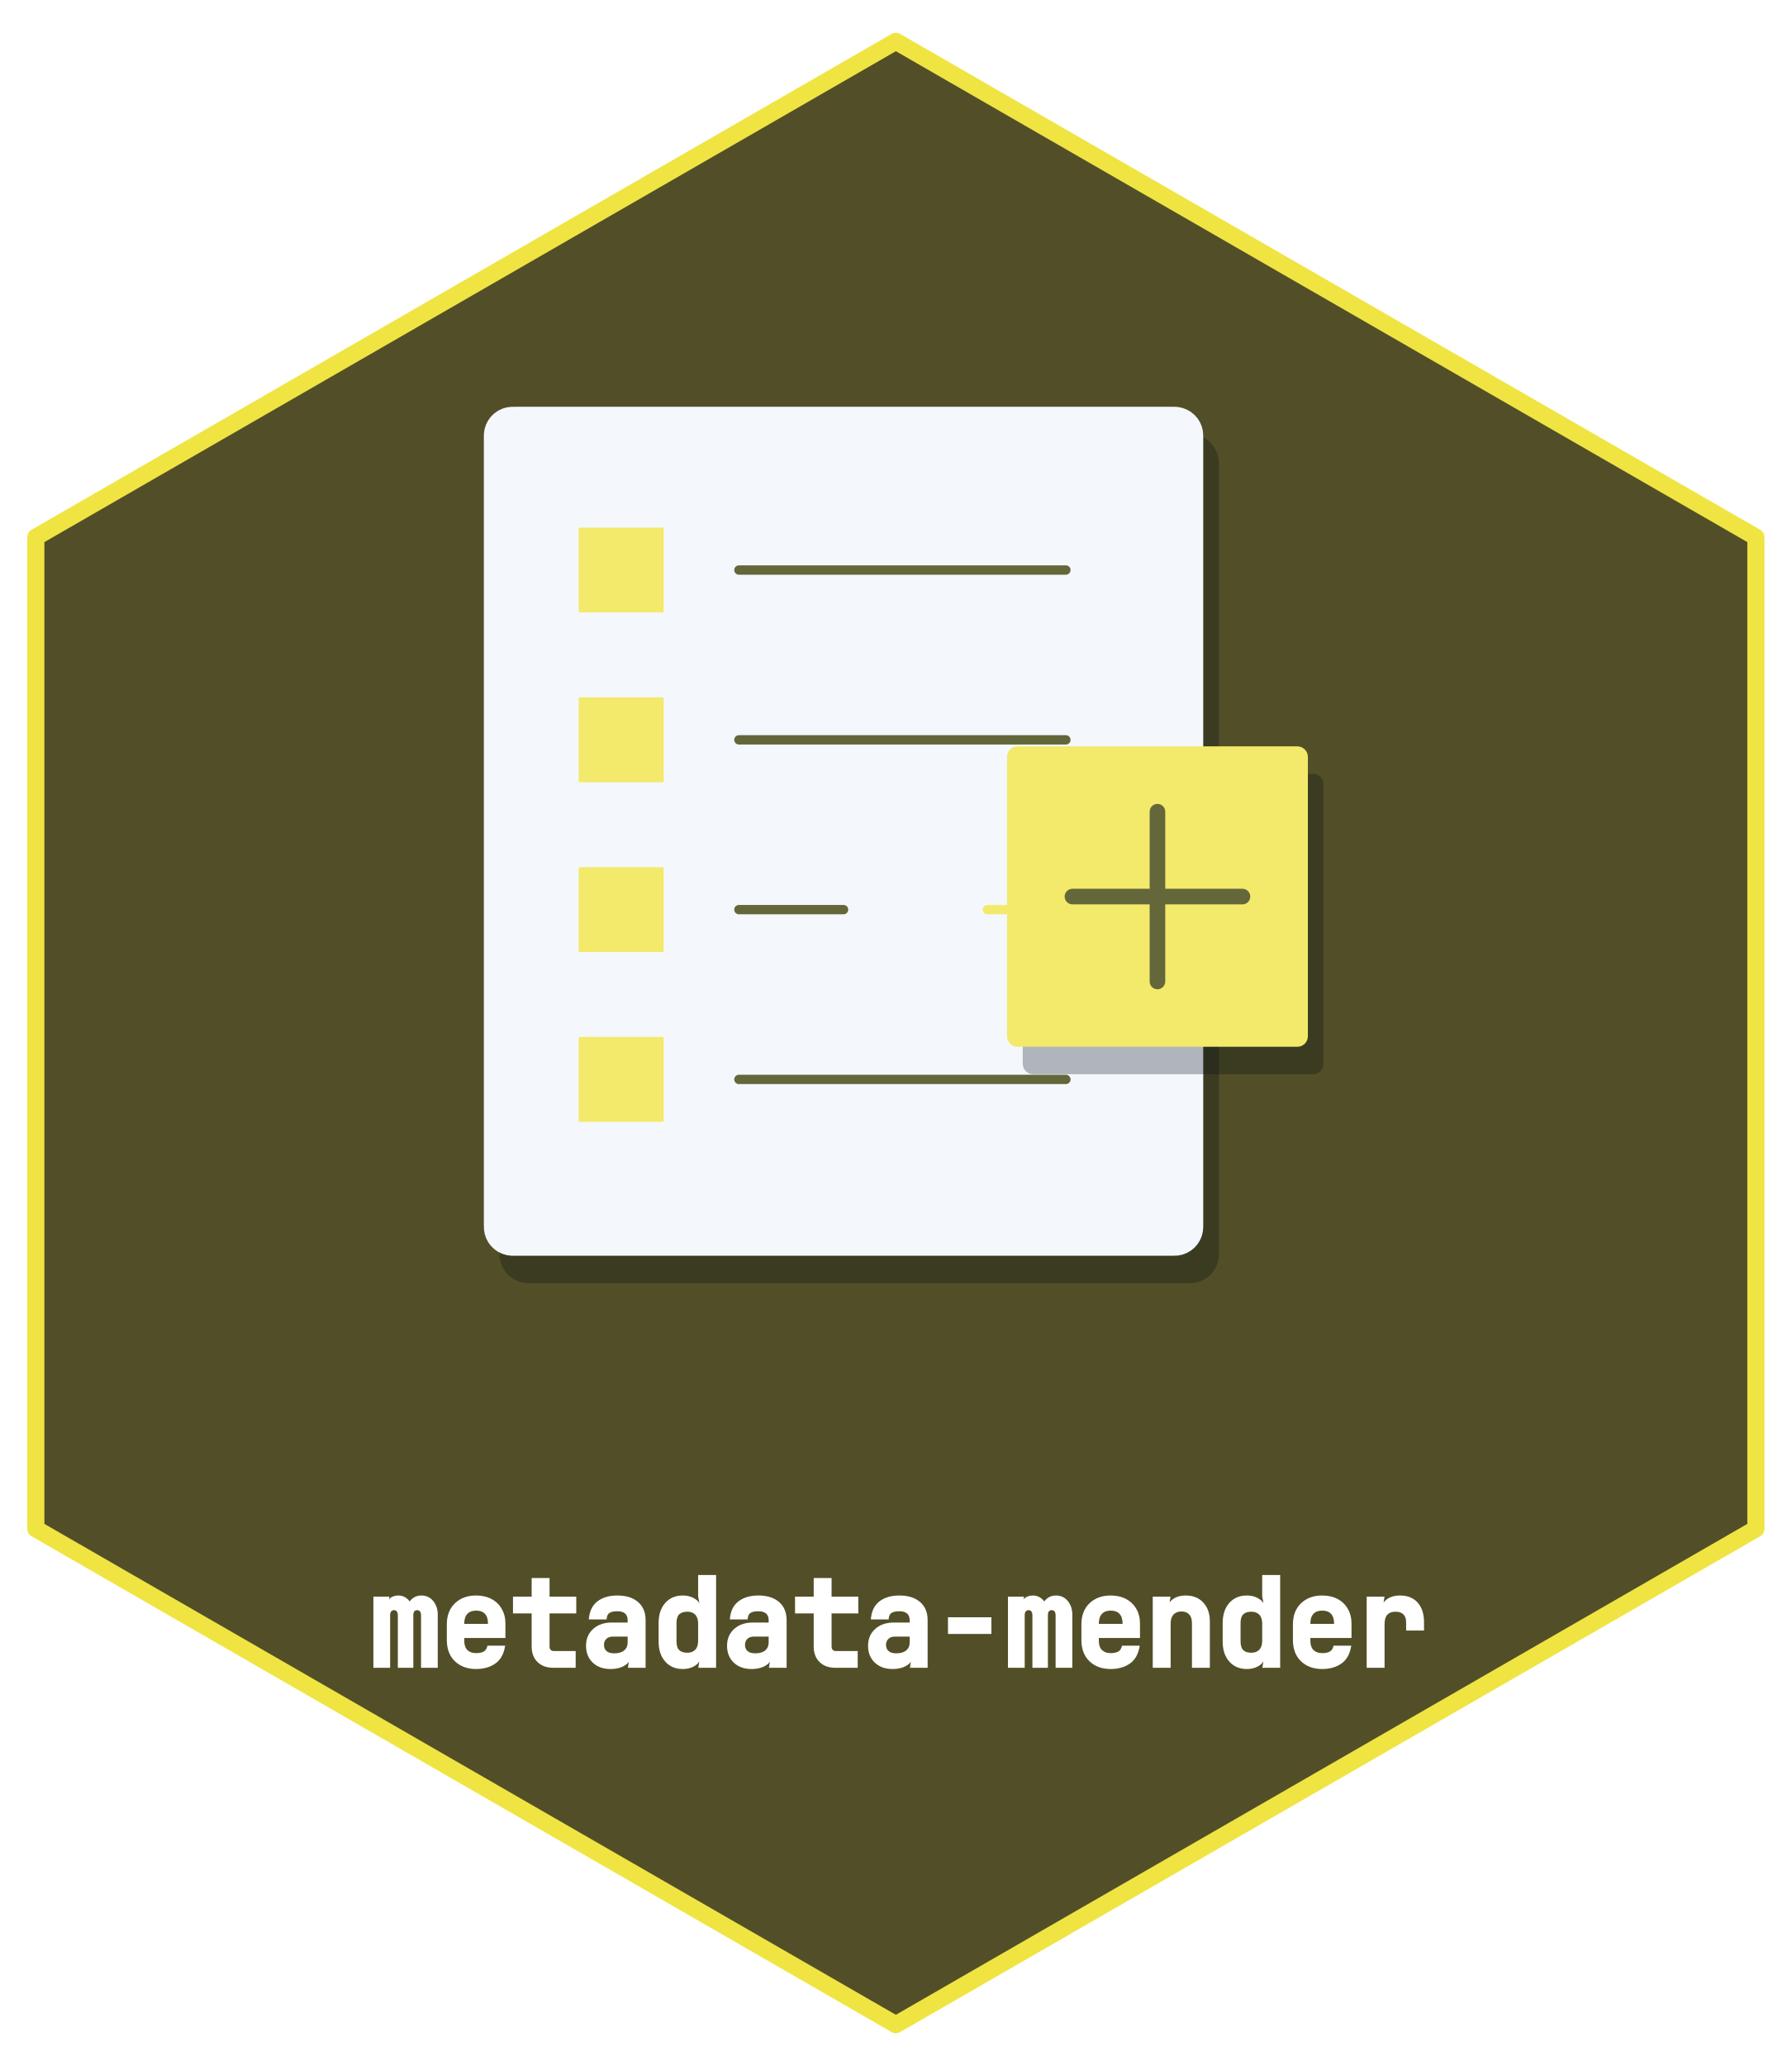
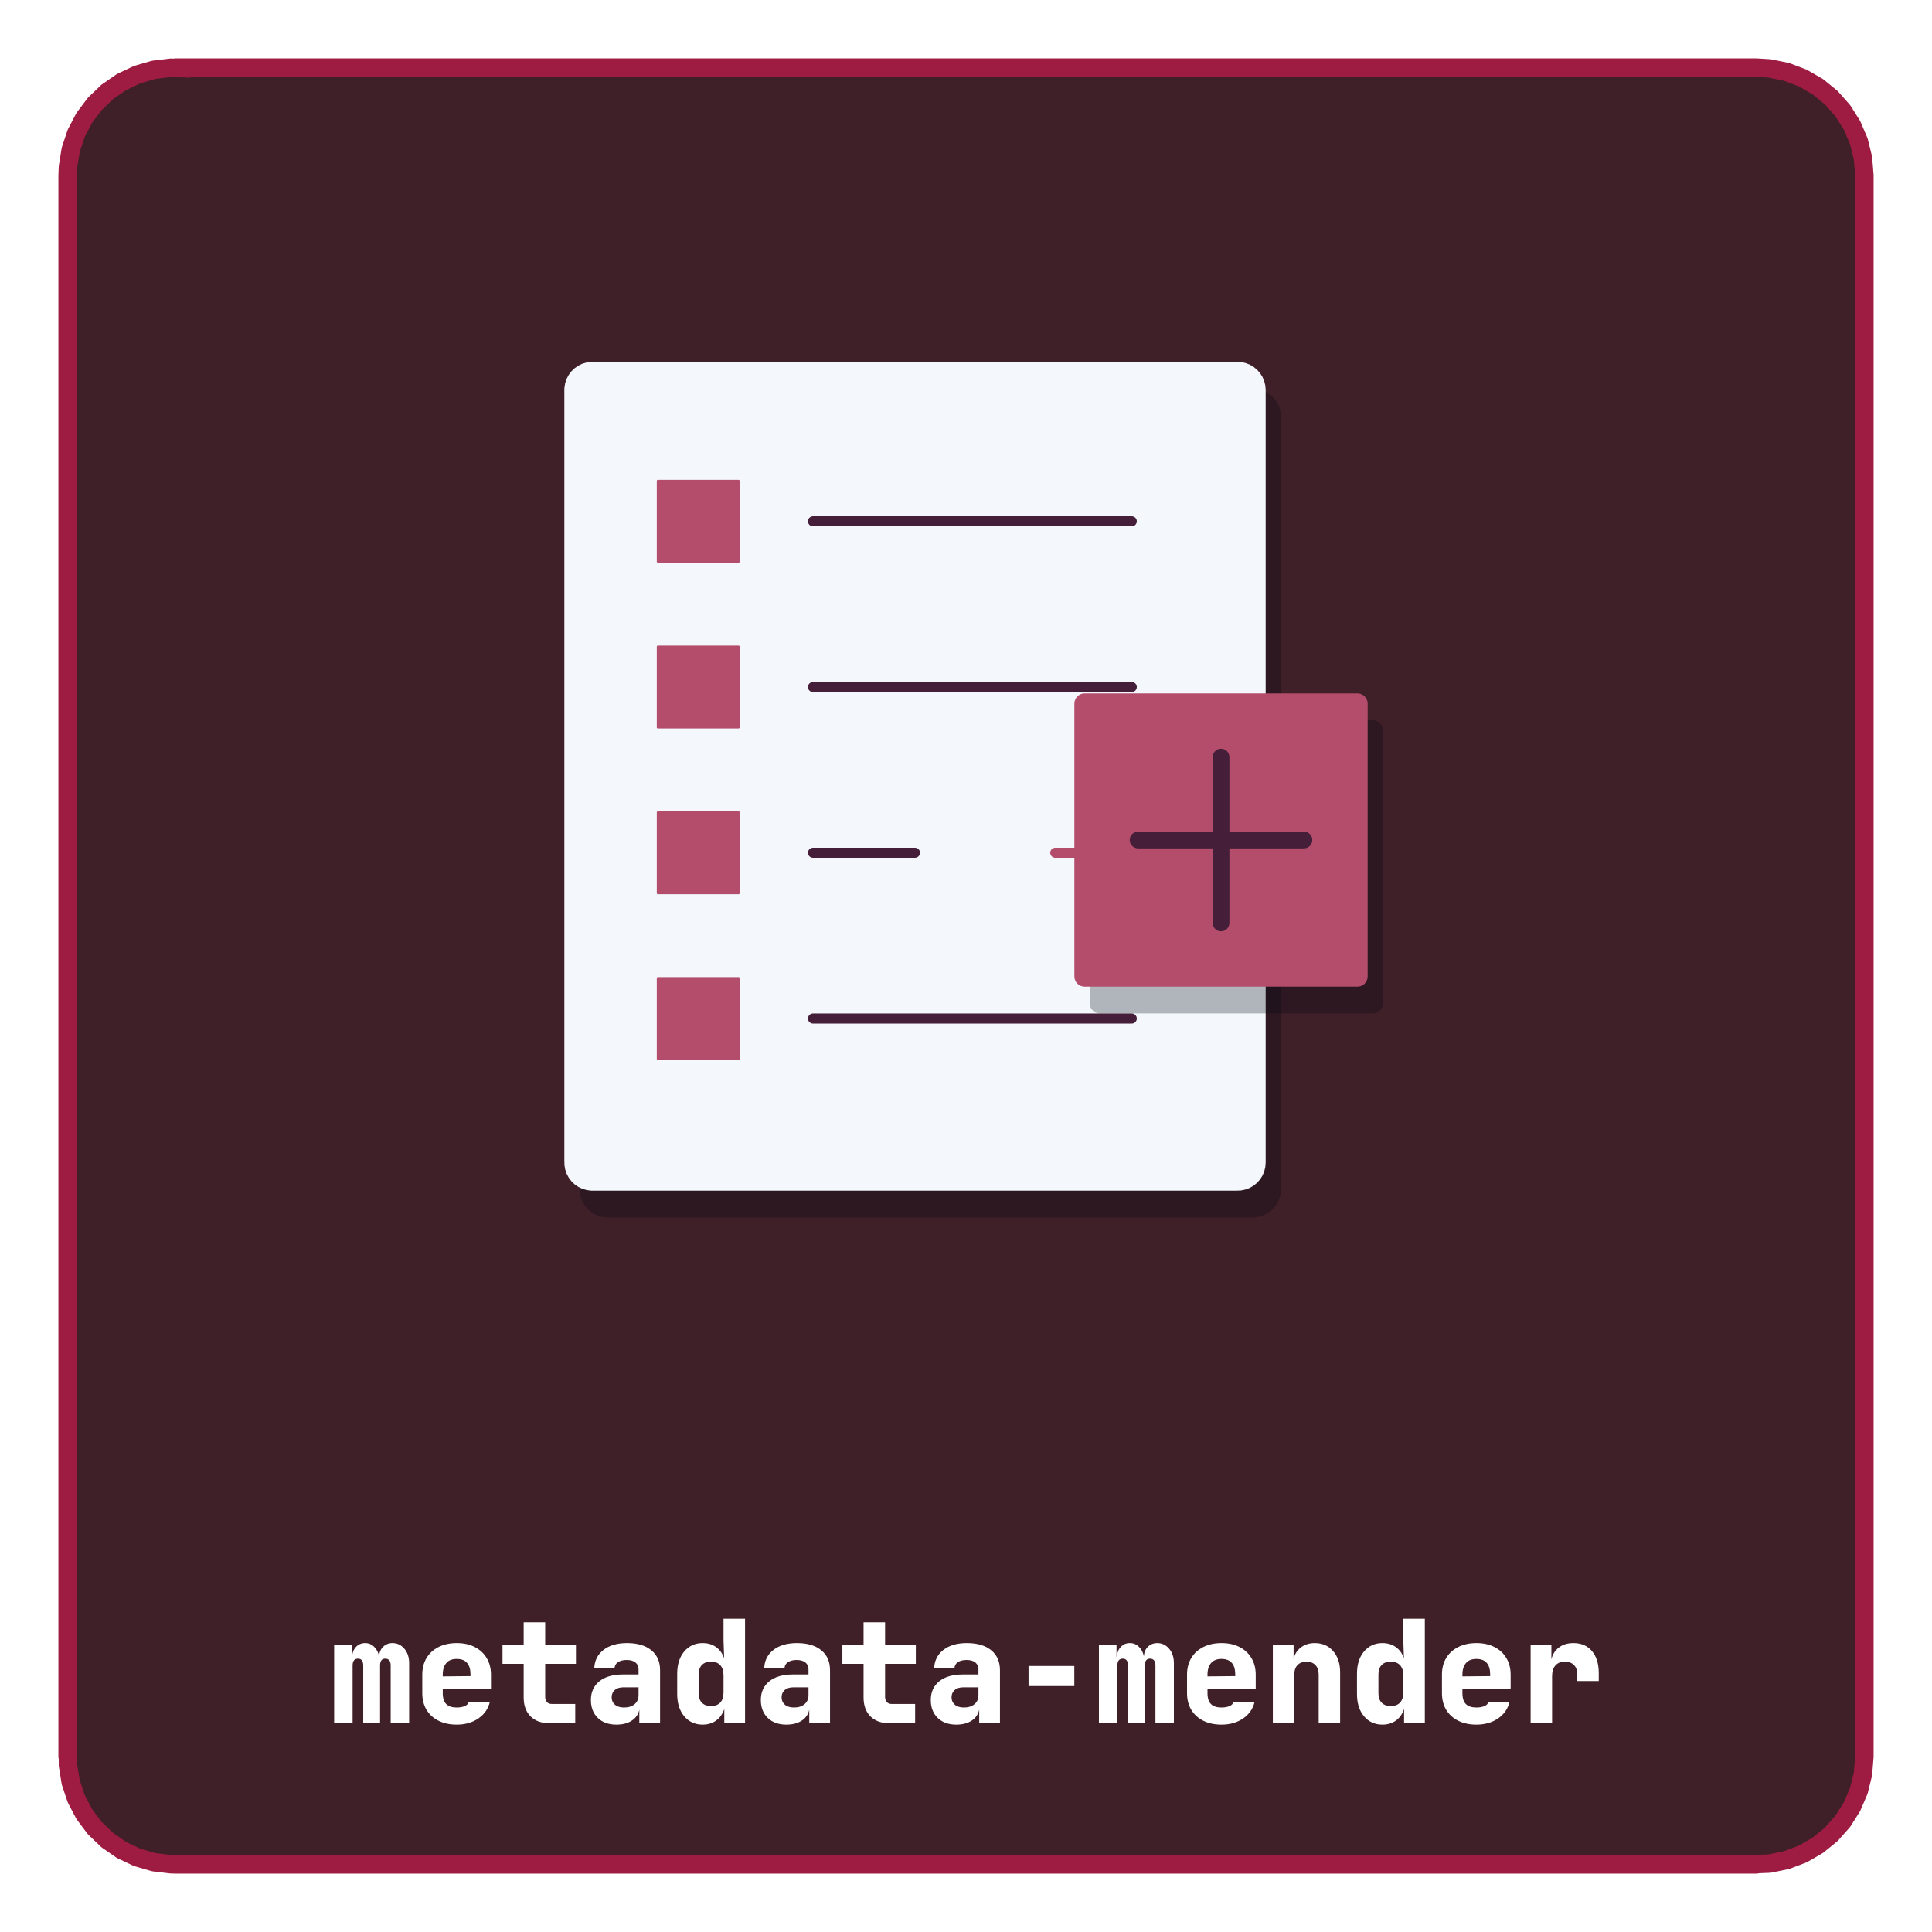
- <svg xmlns="http://www.w3.org/2000/svg" xmlns:xlink="http://www.w3.org/1999/xlink" width="432" height="498" viewBox="0 0 432 498">
+ <svg xmlns="http://www.w3.org/2000/svg" xmlns:xlink="http://www.w3.org/1999/xlink" width="432pt" height="432pt" viewBox="0 0 432 432">
  <defs>
    <g>
      <g id="glyph-0-0">
-         <path d="M 1.531 0 L 1.531 -17.141 L 5.391 -17.141 L 4.859 -14.375 L 4.797 -14.375 C 4.535 -15.27 4.703 -16 5.297 -16.562 C 5.891 -17.133 6.633 -17.422 7.531 -17.422 C 8.363 -17.422 9.078 -17.16 9.672 -16.641 C 10.273 -16.117 10.477 -15.758 10.281 -15.562 C 10.07 -15.738 10.266 -16.094 10.859 -16.625 C 11.453 -17.156 12.195 -17.422 13.094 -17.422 C 14.27 -17.422 15.223 -16.977 15.953 -16.094 C 16.68 -15.207 17.047 -14.094 17.047 -12.75 L 17.047 0 L 13.016 0 L 13.016 -12.594 C 13.016 -13.039 12.93 -13.367 12.766 -13.578 C 12.598 -13.785 12.367 -13.891 12.078 -13.891 C 11.785 -13.891 11.555 -13.789 11.391 -13.594 C 11.234 -13.395 11.156 -13.07 11.156 -12.625 L 11.156 0 L 7.422 0 L 7.422 -12.594 C 7.422 -13.039 7.336 -13.367 7.172 -13.578 C 7.016 -13.785 6.797 -13.891 6.516 -13.891 C 6.211 -13.891 5.977 -13.785 5.812 -13.578 C 5.645 -13.379 5.562 -13.062 5.562 -12.625 L 5.562 0 Z M 1.531 0 " />
+         <path d="M 1.219 0 L 1.219 -17.594 L 5.156 -17.594 L 5.156 -14.875 L 5.219 -14.875 C 5.281 -15.77 5.578 -16.5 6.109 -17.062 C 6.641 -17.633 7.32 -17.922 8.156 -17.922 C 8.926 -17.922 9.594 -17.645 10.156 -17.094 C 10.727 -16.551 11.098 -15.844 11.266 -14.969 C 11.328 -15.863 11.633 -16.578 12.188 -17.109 C 12.75 -17.648 13.441 -17.922 14.266 -17.922 C 15.316 -17.922 16.195 -17.504 16.906 -16.672 C 17.625 -15.836 17.984 -14.758 17.984 -13.438 L 17.984 0 L 13.859 0 L 13.859 -12.891 C 13.859 -13.922 13.453 -14.438 12.641 -14.438 C 11.867 -14.438 11.484 -13.922 11.484 -12.891 L 11.484 0 L 7.719 0 L 7.719 -12.891 C 7.719 -13.922 7.332 -14.438 6.562 -14.438 C 5.75 -14.438 5.344 -13.922 5.344 -12.891 L 5.344 0 Z M 1.219 0 " />
      </g>
      <g id="glyph-0-1">
-         <path d="M 9.297 0.297 C 7.18 0.297 5.473 -0.328 4.172 -1.578 C 2.879 -2.836 2.234 -4.539 2.234 -6.688 L 2.234 -10.453 C 2.234 -12.586 2.879 -14.281 4.172 -15.531 C 5.473 -16.789 7.18 -17.422 9.297 -17.422 C 10.703 -17.422 11.938 -17.141 13 -16.578 C 14.062 -16.016 14.883 -15.223 15.469 -14.203 C 16.062 -13.18 16.359 -12 16.359 -10.656 L 16.359 -7.188 L 6.438 -7.188 L 6.438 -6.484 C 6.438 -5.523 6.688 -4.789 7.188 -4.281 C 7.695 -3.781 8.398 -3.531 9.297 -3.531 C 10.055 -3.531 10.664 -3.656 11.125 -3.906 C 11.582 -4.164 11.883 -4.641 12.031 -5.328 L 16.297 -5.328 C 15.992 -3.348 15.207 -1.914 13.938 -1.031 C 12.664 -0.145 11.117 0.297 9.297 0.297 Z M 6.438 -10.656 L 6.438 -10.578 L 12.156 -10.578 L 12.156 -10.688 C 12.156 -11.707 11.91 -12.477 11.422 -13 C 10.941 -13.52 10.234 -13.781 9.297 -13.781 C 8.367 -13.781 7.66 -13.516 7.172 -12.984 C 6.68 -12.453 6.438 -11.676 6.438 -10.656 Z M 6.438 -10.656 " />
+         <path d="M 9.625 0.312 C 8.07 0.312 6.711 0.02 5.547 -0.562 C 4.391 -1.145 3.492 -1.961 2.859 -3.016 C 2.234 -4.078 1.922 -5.312 1.922 -6.719 L 1.922 -10.875 C 1.922 -12.281 2.234 -13.508 2.859 -14.562 C 3.492 -15.625 4.391 -16.445 5.547 -17.031 C 6.711 -17.625 8.07 -17.922 9.625 -17.922 C 11.188 -17.922 12.535 -17.625 13.672 -17.031 C 14.816 -16.445 15.703 -15.625 16.328 -14.562 C 16.961 -13.508 17.281 -12.281 17.281 -10.875 L 17.281 -7.609 L 6.5 -7.609 L 6.5 -6.719 C 6.5 -5.613 6.758 -4.801 7.281 -4.281 C 7.801 -3.77 8.582 -3.516 9.625 -3.516 C 10.312 -3.516 10.91 -3.617 11.422 -3.828 C 11.93 -4.047 12.227 -4.367 12.312 -4.797 L 17.031 -4.797 C 16.688 -3.266 15.844 -2.031 14.5 -1.094 C 13.156 -0.156 11.531 0.312 9.625 0.312 Z M 6.5 -10.875 L 6.5 -10.469 L 12.703 -10.531 L 12.703 -10.938 C 12.703 -12.031 12.453 -12.875 11.953 -13.469 C 11.453 -14.07 10.676 -14.375 9.625 -14.375 C 8.582 -14.375 7.801 -14.062 7.281 -13.438 C 6.758 -12.82 6.5 -11.969 6.5 -10.875 Z M 6.5 -10.875 " />
      </g>
      <g id="glyph-0-2">
-         <path d="M 10.891 0 C 9.305 0 8.039 -0.461 7.094 -1.391 C 6.156 -2.316 5.688 -3.562 5.688 -5.125 L 5.688 -13.109 L 1.188 -13.109 L 1.188 -17.141 L 5.688 -17.141 L 5.688 -21.625 L 10 -21.625 L 10 -17.141 L 16.438 -17.141 L 16.438 -13.109 L 10 -13.109 L 10 -5.141 C 10 -4.797 10.086 -4.523 10.266 -4.328 C 10.453 -4.129 10.707 -4.031 11.031 -4.031 L 16.297 -4.031 L 16.297 0 Z M 10.891 0 " />
+         <path d="M 11.359 0 C 9.566 0 8.156 -0.508 7.125 -1.531 C 6.102 -2.562 5.594 -3.973 5.594 -5.766 L 5.594 -13.281 L 0.859 -13.281 L 0.859 -17.594 L 5.594 -17.594 L 5.594 -22.562 L 10.406 -22.562 L 10.406 -17.594 L 17.281 -17.594 L 17.281 -13.281 L 10.406 -13.281 L 10.406 -5.922 C 10.406 -5.453 10.523 -5.066 10.766 -4.766 C 11.016 -4.461 11.375 -4.312 11.844 -4.312 L 17.125 -4.312 L 17.125 0 Z M 11.359 0 " />
      </g>
      <g id="glyph-0-3">
-         <path d="M 7.703 0.297 C 5.922 0.297 4.488 -0.219 3.406 -1.25 C 2.332 -2.289 1.797 -3.641 1.797 -5.297 C 1.797 -6.973 2.367 -8.328 3.516 -9.359 C 4.66 -10.391 6.16 -10.906 8.016 -10.906 L 11.828 -10.906 L 11.828 -11.469 C 11.828 -12.906 10.992 -13.625 9.328 -13.625 C 8.516 -13.625 7.895 -13.492 7.469 -13.234 C 7.039 -12.973 6.801 -12.445 6.75 -11.656 L 2.469 -11.656 C 2.613 -13.594 3.297 -15.035 4.516 -15.984 C 5.742 -16.941 7.359 -17.422 9.359 -17.422 C 11.473 -17.422 13.133 -16.895 14.344 -15.844 C 15.551 -14.801 16.156 -13.352 16.156 -11.5 L 16.156 0 L 11.891 0 L 12.453 -3.547 L 12.484 -3.547 C 12.691 -2.316 12.316 -1.367 11.359 -0.703 C 10.41 -0.035 9.191 0.297 7.703 0.297 Z M 8.594 -3.484 C 9.625 -3.484 10.422 -3.711 10.984 -4.172 C 11.547 -4.641 11.828 -5.266 11.828 -6.047 L 11.828 -7.516 L 8.25 -7.516 C 7.582 -7.516 7.062 -7.328 6.688 -6.953 C 6.312 -6.586 6.125 -6.113 6.125 -5.531 C 6.125 -4.895 6.328 -4.395 6.734 -4.031 C 7.148 -3.664 7.77 -3.484 8.594 -3.484 Z M 8.594 -3.484 " />
+         <path d="M 7.328 0.312 C 5.578 0.312 4.188 -0.191 3.156 -1.203 C 2.133 -2.211 1.625 -3.539 1.625 -5.188 C 1.625 -6.957 2.254 -8.352 3.516 -9.375 C 4.773 -10.395 6.547 -10.906 8.828 -10.906 L 12.281 -10.906 L 12.281 -12.031 C 12.281 -12.695 12.051 -13.211 11.594 -13.578 C 11.133 -13.953 10.477 -14.141 9.625 -14.141 C 8.82 -14.141 8.176 -13.977 7.688 -13.656 C 7.207 -13.344 6.945 -12.875 6.906 -12.25 L 2.375 -12.25 C 2.438 -13.977 3.117 -15.352 4.422 -16.375 C 5.723 -17.406 7.484 -17.922 9.703 -17.922 C 12.023 -17.922 13.836 -17.383 15.141 -16.312 C 16.441 -15.25 17.094 -13.758 17.094 -11.844 L 17.094 0 L 12.453 0 L 12.453 -3.047 C 12.234 -1.992 11.672 -1.172 10.766 -0.578 C 9.859 0.016 8.711 0.312 7.328 0.312 Z M 9.031 -3.516 C 10.031 -3.516 10.82 -3.766 11.406 -4.266 C 11.988 -4.773 12.281 -5.43 12.281 -6.234 L 12.281 -8.031 L 8.922 -8.031 C 8.066 -8.031 7.41 -7.82 6.953 -7.406 C 6.492 -6.988 6.266 -6.453 6.266 -5.797 C 6.266 -5.129 6.504 -4.582 6.984 -4.156 C 7.473 -3.727 8.156 -3.516 9.031 -3.516 Z M 9.031 -3.516 " />
      </g>
      <g id="glyph-0-4">
-         <path d="M 8.109 0.297 C 6.348 0.297 4.938 -0.305 3.875 -1.516 C 2.82 -2.723 2.297 -4.32 2.297 -6.312 L 2.297 -10.797 C 2.297 -12.797 2.82 -14.398 3.875 -15.609 C 4.938 -16.816 6.348 -17.422 8.109 -17.422 C 9.367 -17.422 10.445 -17.086 11.344 -16.422 C 12.25 -15.766 12.641 -14.801 12.516 -13.531 L 11.828 -17.203 L 11.828 -22.359 L 16.156 -22.359 L 16.156 0 L 11.859 0 L 12.453 -3.609 C 12.598 -2.336 12.234 -1.367 11.359 -0.703 C 10.484 -0.035 9.398 0.297 8.109 0.297 Z M 9.203 -3.625 C 10.035 -3.625 10.68 -3.867 11.141 -4.359 C 11.598 -4.848 11.828 -5.57 11.828 -6.531 L 11.828 -10.625 C 11.828 -11.57 11.598 -12.289 11.141 -12.781 C 10.68 -13.27 10.035 -13.516 9.203 -13.516 C 8.359 -13.516 7.711 -13.305 7.266 -12.891 C 6.828 -12.473 6.609 -11.766 6.609 -10.766 L 6.609 -6.391 C 6.609 -5.379 6.828 -4.664 7.266 -4.25 C 7.711 -3.832 8.359 -3.625 9.203 -3.625 Z M 9.203 -3.625 " />
+         <path d="M 7.609 0.312 C 5.93 0.312 4.562 -0.305 3.5 -1.547 C 2.445 -2.797 1.922 -4.469 1.922 -6.562 L 1.922 -11.047 C 1.922 -13.129 2.445 -14.797 3.5 -16.047 C 4.562 -17.297 5.93 -17.922 7.609 -17.922 C 8.785 -17.922 9.785 -17.625 10.609 -17.031 C 11.43 -16.445 12.035 -15.613 12.422 -14.531 L 12.281 -18.562 L 12.281 -23.359 L 17.094 -23.359 L 17.094 0 L 12.453 0 L 12.453 -3.172 C 12.066 -2.055 11.457 -1.195 10.625 -0.594 C 9.789 0.008 8.785 0.312 7.609 0.312 Z M 9.469 -3.844 C 10.383 -3.844 11.082 -4.102 11.562 -4.625 C 12.039 -5.145 12.281 -5.895 12.281 -6.875 L 12.281 -10.719 C 12.281 -11.695 12.039 -12.445 11.562 -12.969 C 11.082 -13.5 10.383 -13.766 9.469 -13.766 C 8.594 -13.766 7.914 -13.516 7.438 -13.016 C 6.957 -12.523 6.719 -11.812 6.719 -10.875 L 6.719 -6.719 C 6.719 -5.801 6.957 -5.094 7.438 -4.594 C 7.914 -4.094 8.594 -3.844 9.469 -3.844 Z M 9.469 -3.844 " />
      </g>
      <g id="glyph-0-5">
-         <path d="M 4.062 -8.156 L 4.062 -12.172 L 14.531 -12.172 L 14.531 -8.156 Z M 4.062 -8.156 " />
+         <path d="M 4.484 -8.312 L 4.484 -12.797 L 14.719 -12.797 L 14.719 -8.312 Z M 4.484 -8.312 " />
      </g>
      <g id="glyph-0-6">
-         <path d="M 2.438 0 L 2.438 -17.141 L 6.719 -17.141 L 6.125 -13.5 C 5.914 -14.75 6.238 -15.711 7.094 -16.391 C 7.957 -17.078 9.055 -17.422 10.391 -17.422 C 12.16 -17.422 13.57 -16.852 14.625 -15.719 C 15.676 -14.582 16.203 -13.078 16.203 -11.203 L 16.203 0 L 11.891 0 L 11.891 -10.75 C 11.891 -11.688 11.664 -12.391 11.219 -12.859 C 10.77 -13.336 10.148 -13.578 9.359 -13.578 C 8.547 -13.578 7.906 -13.328 7.438 -12.828 C 6.977 -12.328 6.75 -11.602 6.75 -10.656 L 6.75 0 Z M 2.438 0 " />
+         <path d="M 2.109 0 L 2.109 -17.594 L 6.75 -17.594 L 6.75 -14.406 C 7.008 -15.469 7.555 -16.316 8.391 -16.953 C 9.234 -17.598 10.266 -17.922 11.484 -17.922 C 13.191 -17.922 14.562 -17.32 15.594 -16.125 C 16.633 -14.938 17.156 -13.348 17.156 -11.359 L 17.156 0 L 12.359 0 L 12.359 -10.875 C 12.359 -11.789 12.113 -12.5 11.625 -13 C 11.145 -13.508 10.477 -13.766 9.625 -13.766 C 8.781 -13.766 8.113 -13.508 7.625 -13 C 7.145 -12.5 6.906 -11.789 6.906 -10.875 L 6.906 0 Z M 2.109 0 " />
      </g>
      <g id="glyph-0-7">
-         <path d="M 3.016 0 L 3.016 -17.141 L 7.312 -17.141 L 6.719 -13.406 C 6.488 -14.676 6.812 -15.66 7.688 -16.359 C 8.562 -17.066 9.688 -17.422 11.062 -17.422 C 12.883 -17.422 14.301 -16.848 15.312 -15.703 C 16.332 -14.555 16.844 -12.977 16.844 -10.969 L 16.844 -8.969 L 12.531 -8.969 L 12.531 -10.891 C 12.531 -12.641 11.672 -13.516 9.953 -13.516 C 9.086 -13.516 8.43 -13.27 7.984 -12.781 C 7.547 -12.289 7.328 -11.547 7.328 -10.547 L 7.328 0 Z M 3.016 0 " />
+         <path d="M 2.75 0 L 2.75 -17.594 L 7.391 -17.594 L 7.391 -14.266 C 7.648 -15.398 8.211 -16.289 9.078 -16.938 C 9.941 -17.594 11.02 -17.922 12.312 -17.922 C 14.082 -17.922 15.469 -17.32 16.469 -16.125 C 17.477 -14.938 17.984 -13.297 17.984 -11.203 L 17.984 -9.438 L 13.188 -9.438 L 13.188 -10.875 C 13.188 -11.789 12.941 -12.5 12.453 -13 C 11.961 -13.508 11.27 -13.766 10.375 -13.766 C 9.477 -13.766 8.781 -13.477 8.281 -12.906 C 7.789 -12.344 7.547 -11.539 7.547 -10.5 L 7.547 0 Z M 2.75 0 " />
      </g>
    </g>
  </defs>
-   <path fill-rule="nonzero" fill="rgb(32.157%, 30.98%, 15.686%)" fill-opacity="1" stroke-width="4.125" stroke-linecap="round" stroke-linejoin="round" stroke="rgb(94.118%, 89.412%, 25.882%)" stroke-opacity="1" stroke-miterlimit="10" d="M 216 9.961 L 423.359 129.48 L 423.359 368.52 L 216 488.039 L 8.641 368.52 L 8.641 129.48 Z M 216 9.961 " />
-   <path fill-rule="nonzero" fill="rgb(1.176%, 3.922%, 7.059%)" fill-opacity="0.278" d="M 127.383 309.305 L 286.957 309.305 L 286.676 309.301 L 287.793 309.254 L 288.887 309.031 L 289.93 308.637 L 290.898 308.078 L 291.762 307.371 L 292.504 306.535 L 293.098 305.594 L 293.535 304.566 L 293.805 303.48 L 293.895 302.367 L 293.895 111.602 L 293.805 110.488 L 293.535 109.406 L 293.098 108.379 L 292.504 107.434 L 291.762 106.598 L 290.898 105.891 L 289.93 105.332 L 288.887 104.938 L 287.793 104.715 L 286.957 104.664 L 127.383 104.664 L 128.219 104.715 L 127.105 104.668 L 125.996 104.805 L 124.922 105.113 L 123.914 105.594 L 122.996 106.227 L 122.191 107 L 121.52 107.895 L 121 108.883 L 120.648 109.941 L 120.469 111.043 L 120.445 111.602 L 120.445 302.367 L 120.469 301.809 L 120.469 302.926 L 120.648 304.027 L 121 305.086 L 121.52 306.078 L 122.191 306.969 L 122.996 307.742 L 123.914 308.375 L 124.922 308.855 L 125.996 309.164 L 127.105 309.301 Z M 127.383 309.305 " />
-   <path fill-rule="nonzero" fill="rgb(95.686%, 97.255%, 98.824%)" fill-opacity="1" d="M 123.598 302.695 L 283.172 302.695 L 282.891 302.688 L 284.008 302.645 L 285.102 302.422 L 286.145 302.023 L 287.113 301.465 L 287.977 300.762 L 288.719 299.926 L 289.316 298.98 L 289.754 297.953 L 290.02 296.871 L 290.109 295.758 L 290.109 104.988 L 290.02 103.879 L 289.754 102.793 L 289.316 101.766 L 288.719 100.82 L 287.977 99.984 L 287.113 99.281 L 286.145 98.723 L 285.102 98.324 L 284.008 98.102 L 283.172 98.051 L 123.598 98.051 L 124.438 98.102 L 123.32 98.059 L 122.211 98.191 L 121.141 98.504 L 120.129 98.98 L 119.211 99.617 L 118.406 100.391 L 117.734 101.281 L 117.215 102.27 L 116.863 103.328 L 116.684 104.43 L 116.66 104.988 L 116.66 295.758 L 116.684 295.199 L 116.684 296.316 L 116.863 297.418 L 117.215 298.477 L 117.734 299.465 L 118.406 300.355 L 119.211 301.133 L 120.129 301.766 L 121.141 302.242 L 122.211 302.555 L 123.32 302.688 Z M 123.598 302.695 " />
-   <path fill-rule="nonzero" fill="rgb(95.294%, 91.373%, 41.961%)" fill-opacity="1" d="M 139.812 147.637 L 159.738 147.637 L 159.727 147.637 L 159.773 147.637 L 159.816 147.629 L 159.859 147.609 L 159.898 147.586 L 159.938 147.559 L 159.965 147.523 L 159.992 147.484 L 160.008 147.441 L 160.02 147.398 L 160.023 147.352 L 160.023 127.461 L 160.02 127.414 L 160.008 127.371 L 159.992 127.328 L 159.965 127.289 L 159.938 127.254 L 159.898 127.227 L 159.859 127.203 L 159.816 127.184 L 159.773 127.176 L 139.812 127.176 L 139.848 127.176 L 139.801 127.176 L 139.754 127.18 L 139.711 127.191 L 139.668 127.211 L 139.629 127.238 L 139.598 127.27 L 139.57 127.309 L 139.547 127.348 L 139.535 127.391 L 139.523 127.461 L 139.523 147.352 L 139.527 147.328 L 139.527 147.375 L 139.535 147.422 L 139.547 147.465 L 139.57 147.504 L 139.598 147.543 L 139.629 147.574 L 139.668 147.602 L 139.711 147.621 L 139.754 147.633 L 139.801 147.637 Z M 139.812 147.637 " />
-   <path fill="none" stroke-width="2.25" stroke-linecap="round" stroke-linejoin="round" stroke="rgb(38.824%, 40.392%, 22.353%)" stroke-opacity="1" stroke-miterlimit="10" d="M 178.156 137.406 L 256.996 137.406 " />
-   <path fill-rule="nonzero" fill="rgb(95.294%, 91.373%, 41.961%)" fill-opacity="1" d="M 139.812 188.566 L 159.738 188.566 L 159.727 188.566 L 159.773 188.566 L 159.816 188.555 L 159.859 188.539 L 159.898 188.516 L 159.938 188.488 L 159.965 188.453 L 159.992 188.414 L 160.008 188.371 L 160.02 188.328 L 160.023 188.281 L 160.023 168.391 L 160.02 168.344 L 160.008 168.297 L 159.992 168.258 L 159.965 168.219 L 159.938 168.184 L 159.898 168.152 L 159.859 168.129 L 159.816 168.113 L 159.773 168.105 L 159.738 168.102 L 139.812 168.102 L 139.848 168.105 L 139.801 168.102 L 139.754 168.109 L 139.711 168.121 L 139.668 168.141 L 139.629 168.168 L 139.598 168.199 L 139.57 168.234 L 139.547 168.277 L 139.535 168.32 L 139.523 168.391 L 139.523 188.281 L 139.527 188.258 L 139.527 188.305 L 139.535 188.348 L 139.547 188.395 L 139.57 188.434 L 139.598 188.469 L 139.629 188.504 L 139.668 188.527 L 139.711 188.547 L 139.754 188.562 L 139.801 188.566 Z M 139.812 188.566 " />
-   <path fill="none" stroke-width="2.25" stroke-linecap="round" stroke-linejoin="round" stroke="rgb(38.824%, 40.392%, 22.353%)" stroke-opacity="1" stroke-miterlimit="10" d="M 178.156 178.336 L 256.996 178.336 " />
-   <path fill-rule="nonzero" fill="rgb(95.294%, 91.373%, 41.961%)" fill-opacity="1" d="M 139.812 229.496 L 159.738 229.496 L 159.727 229.496 L 159.773 229.492 L 159.816 229.484 L 159.859 229.469 L 159.898 229.445 L 159.938 229.414 L 159.965 229.383 L 159.992 229.344 L 160.008 229.301 L 160.02 229.254 L 160.023 229.211 L 160.023 209.316 L 160.02 209.273 L 160.008 209.227 L 159.992 209.184 L 159.965 209.145 L 159.938 209.109 L 159.898 209.082 L 159.859 209.059 L 159.816 209.043 L 159.773 209.035 L 159.738 209.031 L 139.812 209.031 L 139.848 209.035 L 139.801 209.031 L 139.754 209.035 L 139.711 209.051 L 139.668 209.07 L 139.629 209.098 L 139.598 209.129 L 139.57 209.164 L 139.547 209.207 L 139.535 209.25 L 139.527 209.293 L 139.523 209.316 L 139.523 229.211 L 139.527 229.188 L 139.527 229.23 L 139.535 229.277 L 139.547 229.32 L 139.57 229.363 L 139.598 229.398 L 139.629 229.43 L 139.668 229.457 L 139.711 229.477 L 139.754 229.488 L 139.801 229.496 Z M 139.812 229.496 " />
-   <path fill="none" stroke-width="2.25" stroke-linecap="round" stroke-linejoin="round" stroke="rgb(38.824%, 40.392%, 22.353%)" stroke-opacity="1" stroke-miterlimit="10" d="M 178.156 219.262 L 203.387 219.262 " />
-   <path fill-rule="nonzero" fill="rgb(95.294%, 91.373%, 41.961%)" fill-opacity="1" d="M 139.812 270.426 L 159.738 270.426 L 159.727 270.426 L 159.773 270.422 L 159.816 270.414 L 159.859 270.395 L 159.898 270.375 L 159.938 270.344 L 159.965 270.309 L 159.992 270.27 L 160.008 270.227 L 160.02 270.184 L 160.023 270.137 L 160.023 250.246 L 160.02 250.199 L 160.008 250.156 L 159.992 250.113 L 159.965 250.074 L 159.938 250.039 L 159.898 250.012 L 159.859 249.988 L 159.816 249.973 L 159.773 249.961 L 139.812 249.961 L 139.848 249.961 L 139.801 249.961 L 139.754 249.965 L 139.711 249.977 L 139.668 250 L 139.629 250.023 L 139.598 250.055 L 139.57 250.094 L 139.547 250.133 L 139.535 250.176 L 139.523 250.246 L 139.523 270.137 L 139.527 270.113 L 139.527 270.16 L 139.535 270.207 L 139.547 270.25 L 139.57 270.289 L 139.598 270.328 L 139.629 270.359 L 139.668 270.387 L 139.711 270.406 L 139.754 270.418 L 139.801 270.426 Z M 139.812 270.426 " />
-   <path fill="none" stroke-width="2.25" stroke-linecap="round" stroke-linejoin="round" stroke="rgb(38.824%, 40.392%, 22.353%)" stroke-opacity="1" stroke-miterlimit="10" d="M 178.156 260.191 L 256.996 260.191 " />
-   <path fill-rule="nonzero" fill="rgb(1.176%, 3.922%, 7.059%)" fill-opacity="0.278" d="M 249.125 258.934 L 316.59 258.934 L 316.484 258.93 L 316.895 258.914 L 317.293 258.832 L 317.676 258.688 L 318.027 258.484 L 318.344 258.227 L 318.613 257.922 L 318.832 257.574 L 318.992 257.199 L 319.09 256.805 L 319.121 256.398 L 319.121 189.055 L 319.09 188.648 L 318.992 188.254 L 318.832 187.879 L 318.613 187.531 L 318.344 187.227 L 318.027 186.969 L 317.676 186.766 L 317.293 186.621 L 316.895 186.539 L 316.59 186.52 L 249.125 186.52 L 249.43 186.539 L 249.023 186.523 L 248.617 186.57 L 248.227 186.684 L 247.855 186.859 L 247.52 187.094 L 247.227 187.375 L 246.98 187.699 L 246.793 188.062 L 246.664 188.449 L 246.598 188.852 L 246.59 189.055 L 246.59 256.398 L 246.598 256.195 L 246.598 256.602 L 246.664 257.004 L 246.793 257.391 L 246.98 257.754 L 247.227 258.078 L 247.52 258.363 L 247.855 258.594 L 248.227 258.77 L 248.617 258.883 L 249.023 258.93 Z M 249.125 258.934 " />
-   <path fill-rule="nonzero" fill="rgb(95.294%, 91.373%, 41.961%)" fill-opacity="1" d="M 245.34 252.32 L 312.805 252.32 L 312.703 252.32 L 313.109 252.301 L 313.508 252.223 L 313.891 252.078 L 314.242 251.871 L 314.559 251.613 L 314.832 251.309 L 315.047 250.965 L 315.207 250.59 L 315.305 250.191 L 315.34 249.785 L 315.34 182.445 L 315.305 182.035 L 315.207 181.641 L 315.047 181.266 L 314.832 180.922 L 314.559 180.617 L 314.242 180.359 L 313.891 180.152 L 313.508 180.008 L 313.109 179.926 L 312.805 179.91 L 245.34 179.91 L 245.645 179.926 L 245.238 179.91 L 244.832 179.961 L 244.441 180.074 L 244.074 180.25 L 243.738 180.48 L 243.441 180.762 L 243.199 181.09 L 243.008 181.449 L 242.879 181.836 L 242.812 182.238 L 242.805 182.445 L 242.805 249.785 L 242.812 249.582 L 242.812 249.992 L 242.879 250.395 L 243.008 250.781 L 243.199 251.141 L 243.441 251.469 L 243.738 251.75 L 244.074 251.98 L 244.441 252.156 L 244.832 252.27 L 245.238 252.32 Z M 245.34 252.32 " />
-   <path fill="none" stroke-width="3.75" stroke-linecap="round" stroke-linejoin="round" stroke="rgb(38.824%, 40.392%, 22.353%)" stroke-opacity="1" stroke-miterlimit="10" d="M 258.574 216.113 L 299.57 216.113 " />
-   <path fill="none" stroke-width="3.75" stroke-linecap="round" stroke-linejoin="round" stroke="rgb(38.824%, 40.392%, 22.353%)" stroke-opacity="1" stroke-miterlimit="10" d="M 279.07 236.578 L 279.07 195.652 " />
-   <path fill="none" stroke-width="2.25" stroke-linecap="round" stroke-linejoin="round" stroke="rgb(95.294%, 91.373%, 41.961%)" stroke-opacity="1" stroke-dasharray="9 9" stroke-miterlimit="10" d="M 238.074 219.262 L 247.535 219.262 " />
+   <path fill-rule="nonzero" fill="rgb(24.706%, 12.157%, 15.686%)" fill-opacity="1" stroke-width="4.125" stroke-linecap="round" stroke-linejoin="round" stroke="rgb(61.961%, 10.588%, 25.882%)" stroke-opacity="1" stroke-miterlimit="10" d="M 39.227 416.879 L 392.773 416.879 L 391.805 416.859 L 395.68 416.703 L 399.48 415.93 L 403.109 414.551 L 406.469 412.613 L 409.473 410.16 L 412.047 407.254 L 414.117 403.977 L 415.641 400.406 L 416.566 396.641 L 416.879 392.773 L 416.879 39.227 L 416.566 35.359 L 415.641 31.594 L 414.117 28.023 L 412.047 24.746 L 409.473 21.84 L 406.469 19.387 L 403.109 17.449 L 399.48 16.07 L 395.68 15.297 L 392.773 15.121 L 39.227 15.121 L 42.133 15.297 L 38.254 15.141 L 34.402 15.605 L 30.676 16.688 L 27.172 18.348 L 23.98 20.555 L 21.184 23.242 L 18.852 26.344 L 17.051 29.777 L 15.82 33.457 L 15.199 37.285 L 15.121 39.227 L 15.121 392.773 L 15.199 390.836 L 15.199 394.715 L 15.82 398.543 L 17.051 402.223 L 18.852 405.656 L 21.184 408.758 L 23.98 411.445 L 27.172 413.652 L 30.676 415.312 L 34.402 416.395 L 38.254 416.859 Z M 39.227 416.879 " />
+   <path fill-rule="nonzero" fill="rgb(1.176%, 3.922%, 7.059%)" fill-opacity="0.278" d="M 135.883 272.23 L 280.152 272.23 L 279.898 272.223 L 280.906 272.184 L 281.898 271.98 L 282.84 271.625 L 283.715 271.117 L 284.496 270.48 L 285.168 269.727 L 285.707 268.871 L 286.102 267.941 L 286.344 266.961 L 286.426 265.957 L 286.426 93.172 L 286.344 92.168 L 286.102 91.188 L 285.707 90.258 L 285.168 89.406 L 284.496 88.648 L 283.715 88.012 L 282.84 87.508 L 281.898 87.148 L 280.906 86.945 L 280.152 86.902 L 135.883 86.902 L 136.637 86.945 L 135.629 86.906 L 134.625 87.027 L 133.656 87.309 L 132.746 87.742 L 131.914 88.316 L 131.188 89.016 L 130.578 89.82 L 130.109 90.715 L 129.789 91.672 L 129.629 92.668 L 129.609 93.172 L 129.609 265.957 L 129.629 265.453 L 129.629 266.461 L 129.789 267.457 L 130.109 268.414 L 130.578 269.309 L 131.188 270.117 L 131.914 270.816 L 132.746 271.391 L 133.656 271.82 L 134.625 272.102 L 135.629 272.223 Z M 135.883 272.23 " />
+   <path fill-rule="nonzero" fill="rgb(95.686%, 97.255%, 98.824%)" fill-opacity="1" d="M 132.461 266.242 L 276.73 266.242 L 276.477 266.238 L 277.488 266.195 L 278.477 265.992 L 279.418 265.637 L 280.293 265.133 L 281.074 264.492 L 281.746 263.738 L 282.285 262.883 L 282.68 261.957 L 282.922 260.977 L 283.004 259.969 L 283.004 87.188 L 282.922 86.18 L 282.68 85.199 L 282.285 84.27 L 281.746 83.418 L 281.074 82.664 L 280.293 82.023 L 279.418 81.52 L 278.477 81.16 L 277.488 80.961 L 276.73 80.914 L 132.461 80.914 L 133.215 80.961 L 132.207 80.918 L 131.207 81.039 L 130.234 81.32 L 129.324 81.754 L 128.492 82.328 L 127.766 83.027 L 127.16 83.832 L 126.688 84.727 L 126.371 85.684 L 126.207 86.68 L 126.188 87.188 L 126.188 259.969 L 126.207 259.465 L 126.207 260.473 L 126.371 261.469 L 126.688 262.426 L 127.16 263.32 L 127.766 264.129 L 128.492 264.828 L 129.324 265.402 L 130.234 265.832 L 131.207 266.113 L 132.207 266.238 Z M 132.461 266.242 " />
+   <path fill-rule="nonzero" fill="rgb(70.196%, 30.196%, 41.961%)" fill-opacity="1" d="M 147.117 125.82 L 165.133 125.82 L 165.121 125.82 L 165.164 125.816 L 165.203 125.809 L 165.242 125.797 L 165.277 125.773 L 165.312 125.746 L 165.34 125.715 L 165.363 125.68 L 165.379 125.645 L 165.387 125.602 L 165.391 125.559 L 165.391 107.547 L 165.387 107.504 L 165.379 107.465 L 165.363 107.426 L 165.34 107.391 L 165.312 107.359 L 165.277 107.332 L 165.242 107.312 L 165.203 107.297 L 165.164 107.289 L 147.117 107.289 L 147.148 107.289 L 147.105 107.289 L 147.066 107.293 L 147.027 107.305 L 146.988 107.32 L 146.953 107.344 L 146.922 107.375 L 146.898 107.406 L 146.879 107.445 L 146.867 107.484 L 146.859 107.527 L 146.859 125.559 L 146.859 125.539 L 146.859 125.582 L 146.867 125.621 L 146.879 125.664 L 146.898 125.699 L 146.922 125.734 L 146.953 125.762 L 146.988 125.785 L 147.027 125.805 L 147.066 125.816 L 147.105 125.82 Z M 147.117 125.82 " />
+   <path fill="none" stroke-width="2.25" stroke-linecap="round" stroke-linejoin="round" stroke="rgb(27.059%, 12.157%, 22.353%)" stroke-opacity="1" stroke-miterlimit="10" d="M 181.785 116.555 L 253.066 116.555 " />
+   <path fill-rule="nonzero" fill="rgb(70.196%, 30.196%, 41.961%)" fill-opacity="1" d="M 147.117 162.887 L 165.133 162.887 L 165.121 162.887 L 165.164 162.883 L 165.203 162.875 L 165.242 162.859 L 165.277 162.84 L 165.312 162.812 L 165.34 162.781 L 165.363 162.746 L 165.379 162.707 L 165.387 162.668 L 165.391 162.625 L 165.391 144.613 L 165.387 144.57 L 165.379 144.531 L 165.363 144.492 L 165.34 144.457 L 165.312 144.426 L 165.277 144.398 L 165.242 144.379 L 165.203 144.363 L 165.164 144.355 L 165.133 144.352 L 147.117 144.352 L 147.148 144.355 L 147.105 144.352 L 147.066 144.359 L 147.027 144.371 L 146.988 144.387 L 146.953 144.41 L 146.922 144.441 L 146.898 144.473 L 146.879 144.512 L 146.867 144.551 L 146.859 144.59 L 146.859 162.625 L 146.859 162.605 L 146.859 162.648 L 146.867 162.688 L 146.879 162.727 L 146.898 162.766 L 146.922 162.797 L 146.953 162.828 L 146.988 162.852 L 147.027 162.867 L 147.066 162.879 L 147.105 162.887 Z M 147.117 162.887 " />
+   <path fill="none" stroke-width="2.25" stroke-linecap="round" stroke-linejoin="round" stroke="rgb(27.059%, 12.157%, 22.353%)" stroke-opacity="1" stroke-miterlimit="10" d="M 181.785 153.621 L 253.066 153.621 " />
+   <path fill-rule="nonzero" fill="rgb(70.196%, 30.196%, 41.961%)" fill-opacity="1" d="M 147.117 199.953 L 165.133 199.953 L 165.121 199.949 L 165.164 199.949 L 165.203 199.941 L 165.242 199.926 L 165.277 199.906 L 165.312 199.879 L 165.34 199.848 L 165.363 199.812 L 165.379 199.773 L 165.387 199.734 L 165.391 199.691 L 165.391 181.68 L 165.387 181.637 L 165.379 181.594 L 165.363 181.559 L 165.34 181.523 L 165.312 181.492 L 165.277 181.465 L 165.242 181.445 L 165.203 181.43 L 165.164 181.422 L 165.133 181.418 L 147.117 181.418 L 147.148 181.422 L 147.105 181.418 L 147.066 181.422 L 147.027 181.434 L 146.988 181.453 L 146.953 181.477 L 146.922 181.504 L 146.898 181.539 L 146.879 181.574 L 146.867 181.617 L 146.859 181.656 L 146.859 199.691 L 146.859 199.672 L 146.859 199.711 L 146.867 199.754 L 146.879 199.793 L 146.898 199.832 L 146.922 199.863 L 146.953 199.895 L 146.988 199.918 L 147.027 199.934 L 147.066 199.945 L 147.105 199.949 Z M 147.117 199.953 " />
+   <path fill="none" stroke-width="2.25" stroke-linecap="round" stroke-linejoin="round" stroke="rgb(27.059%, 12.157%, 22.353%)" stroke-opacity="1" stroke-miterlimit="10" d="M 181.785 190.684 L 204.594 190.684 " />
+   <path fill-rule="nonzero" fill="rgb(70.196%, 30.196%, 41.961%)" fill-opacity="1" d="M 147.117 237.016 L 165.133 237.016 L 165.121 237.016 L 165.164 237.016 L 165.203 237.008 L 165.242 236.992 L 165.277 236.973 L 165.312 236.945 L 165.34 236.914 L 165.363 236.879 L 165.379 236.84 L 165.387 236.801 L 165.391 236.758 L 165.391 218.742 L 165.387 218.703 L 165.379 218.66 L 165.363 218.621 L 165.34 218.586 L 165.312 218.555 L 165.242 218.508 L 165.164 218.484 L 147.117 218.484 L 147.148 218.484 L 147.105 218.484 L 147.066 218.488 L 147.027 218.5 L 146.988 218.52 L 146.953 218.543 L 146.922 218.57 L 146.898 218.605 L 146.879 218.641 L 146.867 218.68 L 146.859 218.723 L 146.859 236.758 L 146.859 236.738 L 146.859 236.777 L 146.867 236.82 L 146.879 236.859 L 146.898 236.895 L 146.922 236.93 L 146.953 236.957 L 146.988 236.98 L 147.027 237 L 147.066 237.012 L 147.105 237.016 Z M 147.117 237.016 " />
+   <path fill="none" stroke-width="2.25" stroke-linecap="round" stroke-linejoin="round" stroke="rgb(27.059%, 12.157%, 22.353%)" stroke-opacity="1" stroke-miterlimit="10" d="M 181.785 227.75 L 253.066 227.75 " />
+   <path fill-rule="nonzero" fill="rgb(1.176%, 3.922%, 7.059%)" fill-opacity="0.278" d="M 245.953 226.609 L 306.938 226.609 L 306.848 226.609 L 307.215 226.594 L 307.578 226.52 L 307.922 226.387 L 308.242 226.203 L 308.527 225.969 L 308.773 225.695 L 308.973 225.383 L 309.117 225.043 L 309.203 224.684 L 309.234 224.316 L 309.234 163.328 L 309.203 162.961 L 309.117 162.602 L 308.973 162.262 L 308.773 161.949 L 308.527 161.672 L 308.242 161.438 L 307.922 161.254 L 307.578 161.121 L 307.215 161.051 L 306.938 161.031 L 245.953 161.031 L 246.227 161.051 L 245.859 161.035 L 245.492 161.078 L 245.137 161.18 L 244.805 161.34 L 244.5 161.551 L 244.234 161.805 L 244.012 162.102 L 243.84 162.43 L 243.723 162.777 L 243.664 163.145 L 243.656 163.328 L 243.656 224.316 L 243.664 224.129 L 243.664 224.5 L 243.723 224.863 L 243.84 225.215 L 244.012 225.543 L 244.234 225.836 L 244.5 226.094 L 244.805 226.301 L 245.137 226.461 L 245.492 226.562 L 245.859 226.609 Z M 245.953 226.609 " />
+   <path fill-rule="nonzero" fill="rgb(70.196%, 30.196%, 41.961%)" fill-opacity="1" d="M 242.531 220.621 L 303.52 220.621 L 303.426 220.621 L 303.793 220.605 L 304.156 220.531 L 304.5 220.402 L 304.82 220.215 L 305.109 219.984 L 305.352 219.707 L 305.551 219.395 L 305.695 219.055 L 305.781 218.695 L 305.812 218.328 L 305.812 157.34 L 305.781 156.973 L 305.695 156.613 L 305.551 156.273 L 305.352 155.961 L 305.109 155.684 L 304.82 155.449 L 304.5 155.266 L 304.156 155.137 L 303.793 155.062 L 303.52 155.043 L 242.531 155.043 L 242.809 155.062 L 242.438 155.047 L 242.07 155.09 L 241.715 155.195 L 241.383 155.352 L 241.078 155.562 L 240.812 155.816 L 240.59 156.113 L 240.418 156.441 L 240.301 156.789 L 240.242 157.156 L 240.234 157.34 L 240.234 218.328 L 240.242 218.141 L 240.242 218.512 L 240.301 218.875 L 240.418 219.227 L 240.59 219.555 L 240.812 219.848 L 241.078 220.105 L 241.383 220.316 L 241.715 220.473 L 242.07 220.574 L 242.438 220.621 Z M 242.531 220.621 " />
+   <path fill="none" stroke-width="3.75" stroke-linecap="round" stroke-linejoin="round" stroke="rgb(27.059%, 12.157%, 22.353%)" stroke-opacity="1" stroke-miterlimit="10" d="M 254.492 187.832 L 291.559 187.832 " />
+   <path fill="none" stroke-width="3.75" stroke-linecap="round" stroke-linejoin="round" stroke="rgb(27.059%, 12.157%, 22.353%)" stroke-opacity="1" stroke-miterlimit="10" d="M 273.023 206.367 L 273.023 169.301 " />
+   <path fill="none" stroke-width="2.25" stroke-linecap="round" stroke-linejoin="round" stroke="rgb(70.196%, 30.196%, 41.961%)" stroke-opacity="1" stroke-dasharray="9 9" stroke-miterlimit="10" d="M 235.957 190.684 L 244.512 190.684 " />
  <g fill="rgb(100%, 100%, 100%)" fill-opacity="1">
-     <use xlink:href="#glyph-0-0" x="88.5" y="402.01" />
-     <use xlink:href="#glyph-0-1" x="105.5" y="402.01" />
-     <use xlink:href="#glyph-0-2" x="122.5" y="402.01" />
-     <use xlink:href="#glyph-0-3" x="139.5" y="402.01" />
-     <use xlink:href="#glyph-0-4" x="156.5" y="402.01" />
-     <use xlink:href="#glyph-0-3" x="173.5" y="402.01" />
-     <use xlink:href="#glyph-0-2" x="190.5" y="402.01" />
-     <use xlink:href="#glyph-0-3" x="207.5" y="402.01" />
-     <use xlink:href="#glyph-0-5" x="224.5" y="402.01" />
-     <use xlink:href="#glyph-0-0" x="241.5" y="402.01" />
-     <use xlink:href="#glyph-0-1" x="258.5" y="402.01" />
-     <use xlink:href="#glyph-0-6" x="275.5" y="402.01" />
-     <use xlink:href="#glyph-0-4" x="292.5" y="402.01" />
-     <use xlink:href="#glyph-0-1" x="309.5" y="402.01" />
-     <use xlink:href="#glyph-0-7" x="326.5" y="402.01" />
+     <use xlink:href="#glyph-0-0" x="73.5" y="385.319" />
+     <use xlink:href="#glyph-0-1" x="92.5" y="385.319" />
+     <use xlink:href="#glyph-0-2" x="111.5" y="385.319" />
+     <use xlink:href="#glyph-0-3" x="130.5" y="385.319" />
+     <use xlink:href="#glyph-0-4" x="149.5" y="385.319" />
+     <use xlink:href="#glyph-0-3" x="168.5" y="385.319" />
+     <use xlink:href="#glyph-0-2" x="187.5" y="385.319" />
+     <use xlink:href="#glyph-0-3" x="206.5" y="385.319" />
+     <use xlink:href="#glyph-0-5" x="225.5" y="385.319" />
+     <use xlink:href="#glyph-0-0" x="244.5" y="385.319" />
+     <use xlink:href="#glyph-0-1" x="263.5" y="385.319" />
+     <use xlink:href="#glyph-0-6" x="282.5" y="385.319" />
+     <use xlink:href="#glyph-0-4" x="301.5" y="385.319" />
+     <use xlink:href="#glyph-0-1" x="320.5" y="385.319" />
+     <use xlink:href="#glyph-0-7" x="339.5" y="385.319" />
  </g>
</svg>
